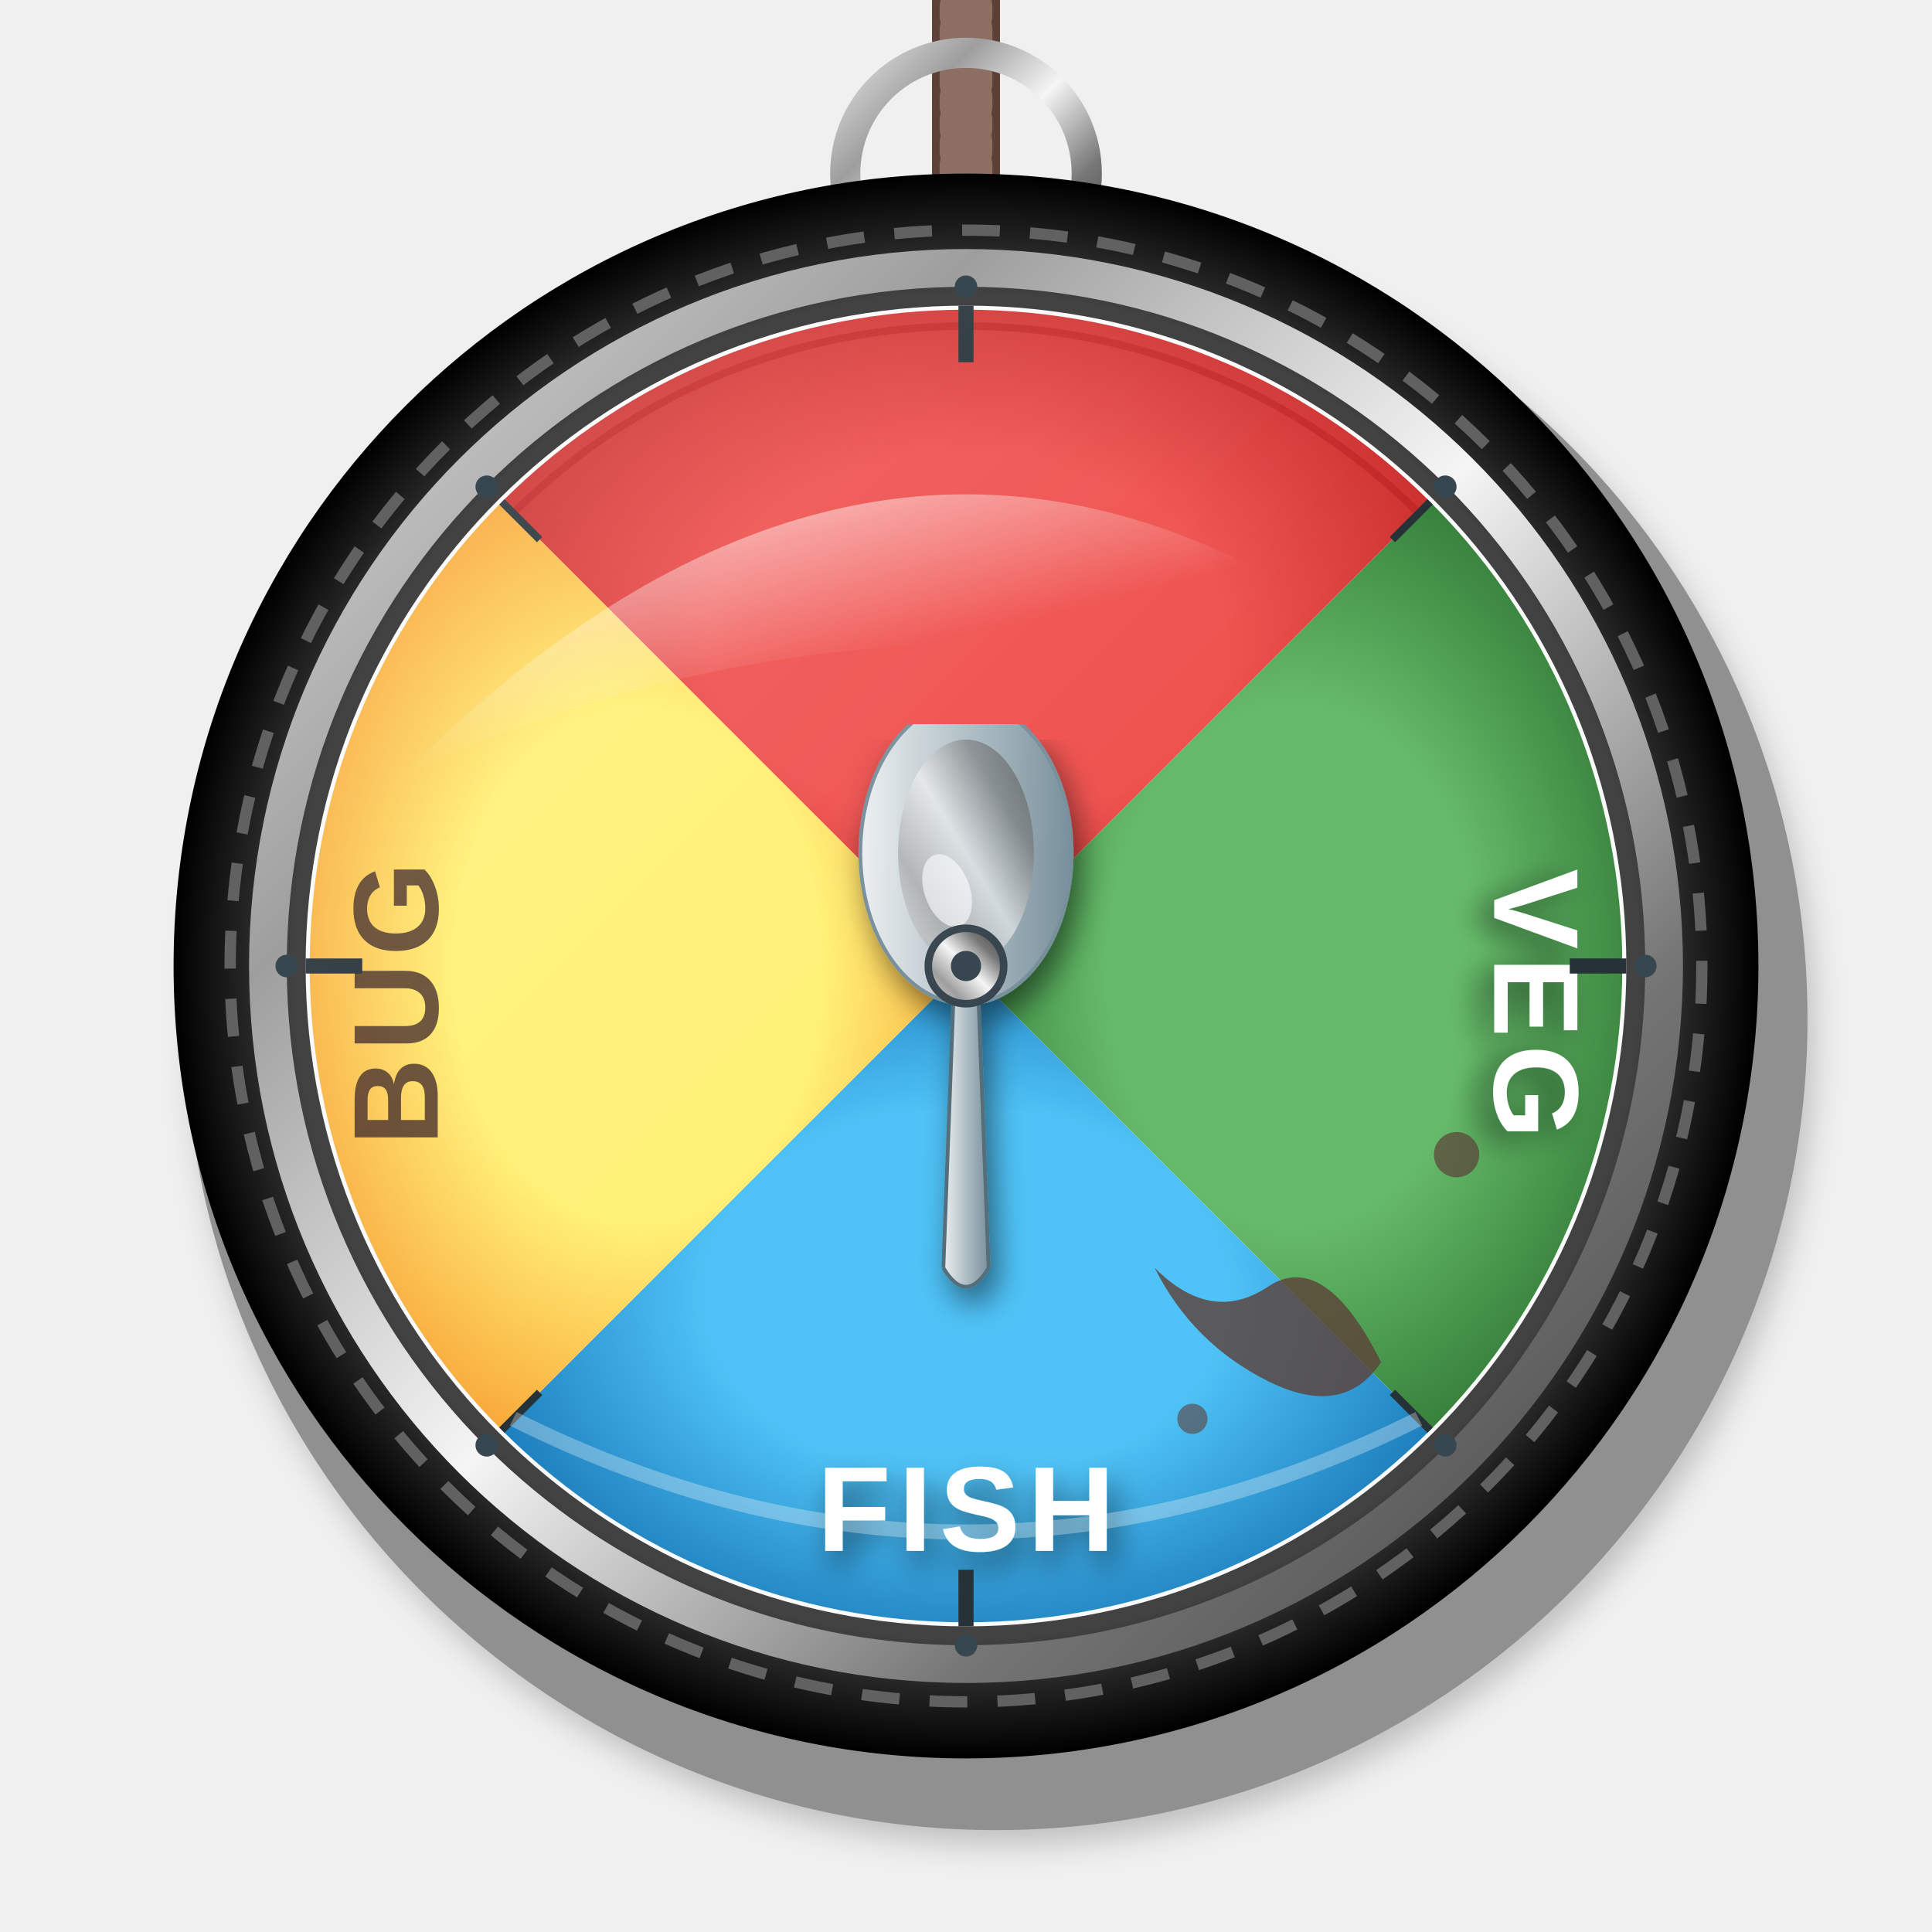
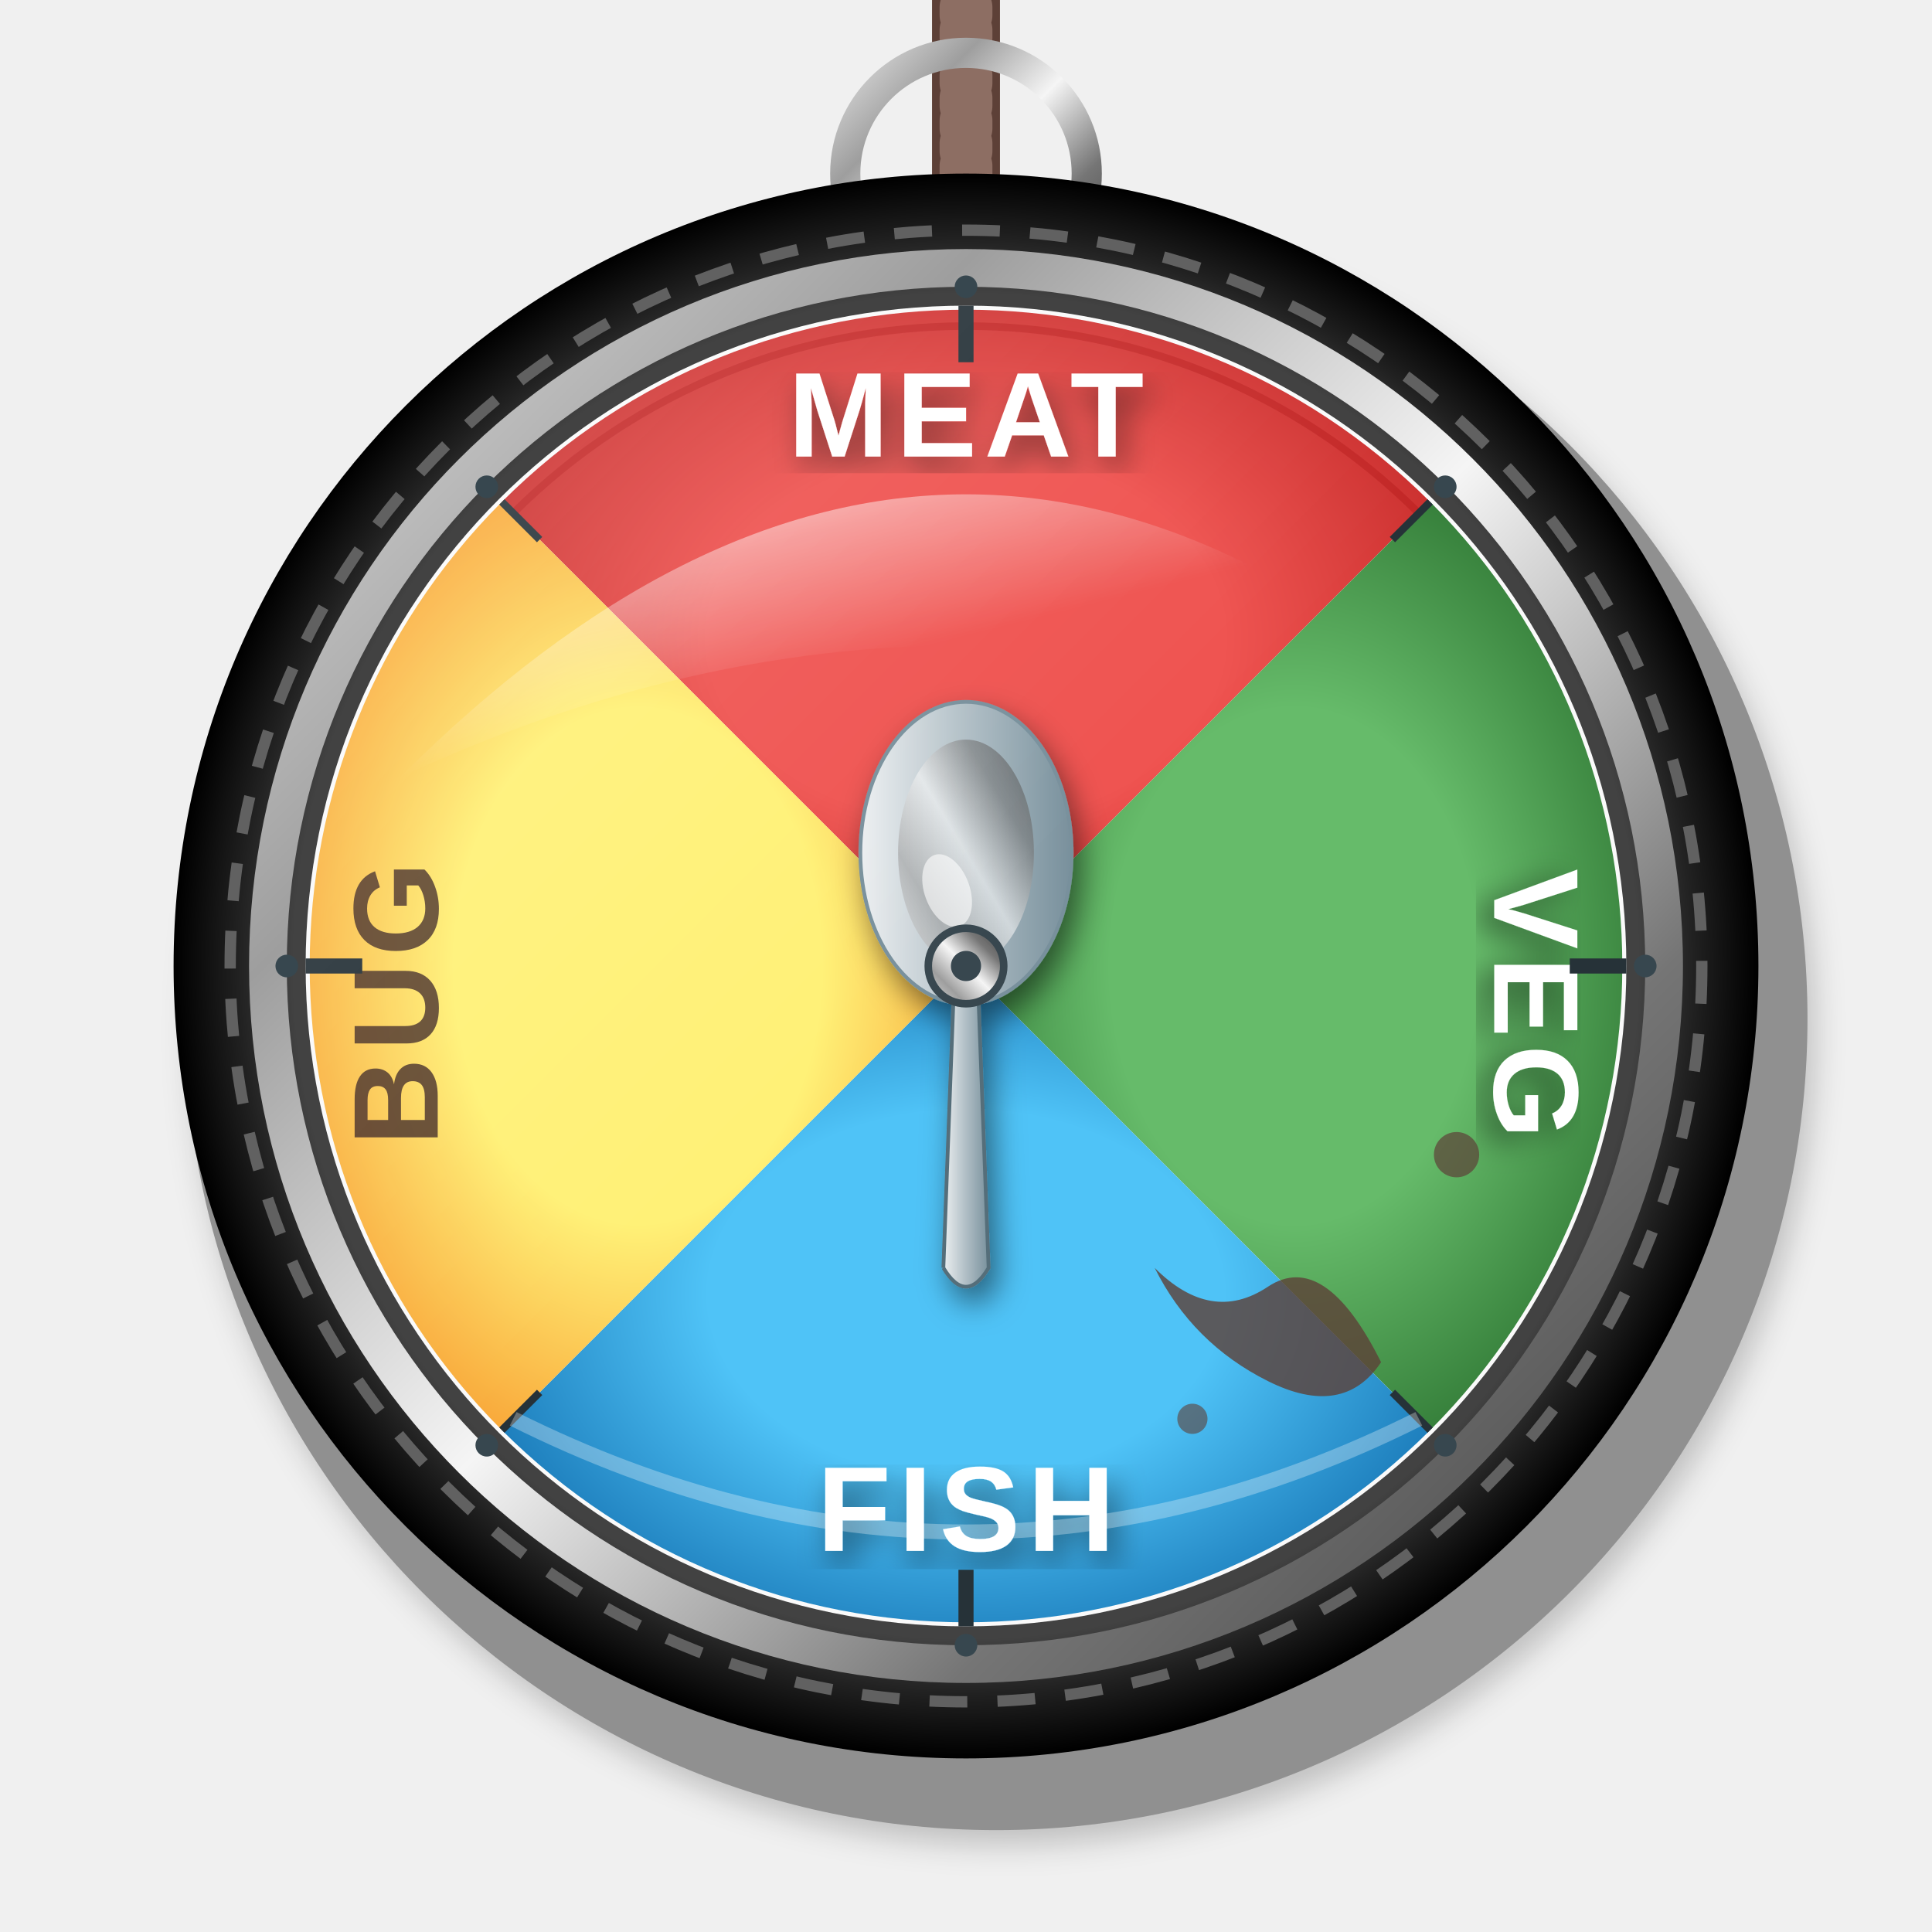
<svg xmlns="http://www.w3.org/2000/svg" viewBox="0 0 512 512">
  <defs>
    <linearGradient id="chromeGrad" x1="0%" y1="0%" x2="100%" y2="100%">
      <stop offset="0%" stop-color="#E0E0E0" />
      <stop offset="25%" stop-color="#9E9E9E" />
      <stop offset="50%" stop-color="#F5F5F5" />
      <stop offset="75%" stop-color="#757575" />
      <stop offset="100%" stop-color="#424242" />
    </linearGradient>
    <linearGradient id="silverSpoon" x1="0%" y1="0%" x2="0%" y2="100%">
      <stop offset="0%" stop-color="#ECEFF1" />
      <stop offset="50%" stop-color="#B0BEC5" />
      <stop offset="100%" stop-color="#78909C" />
    </linearGradient>
    <radialGradient id="meatGrad" cx="50%" cy="50%" r="70%">
      <stop offset="40%" stop-color="#EF5350" />
      <stop offset="100%" stop-color="#B71C1C" />
    </radialGradient>
    <radialGradient id="vegGrad" cx="50%" cy="50%" r="70%">
      <stop offset="40%" stop-color="#66BB6A" />
      <stop offset="100%" stop-color="#1B5E20" />
    </radialGradient>
    <radialGradient id="fishGrad" cx="50%" cy="50%" r="70%">
      <stop offset="40%" stop-color="#4FC3F7" />
      <stop offset="100%" stop-color="#01579B" />
    </radialGradient>
    <radialGradient id="bugGrad" cx="50%" cy="50%" r="70%">
      <stop offset="40%" stop-color="#FFF176" />
      <stop offset="100%" stop-color="#F57F17" />
    </radialGradient>
    <linearGradient id="glassGlare" x1="0%" y1="0%" x2="100%" y2="100%">
      <stop offset="0%" stop-color="#FFFFFF" stop-opacity="0.9" />
      <stop offset="25%" stop-color="#FFFFFF" stop-opacity="0.4" />
      <stop offset="50%" stop-color="#FFFFFF" stop-opacity="0" />
    </linearGradient>
    <radialGradient id="tireCase" cx="50%" cy="50%" r="50%">
      <stop offset="85%" stop-color="#424242" />
      <stop offset="92%" stop-color="#212121" />
      <stop offset="100%" stop-color="#000000" />
    </radialGradient>
-     <filter id="dropShadow" x="-64" y="-64" width="640" height="640" filterUnits="userSpaceOnUse">
-       <feGaussianBlur in="SourceAlpha" stdDeviation="4" result="blur" />
-       <feOffset in="blur" dx="2" dy="4" result="offsetblur" />
-       <feFlood flood-color="#000000" flood-opacity="0.5" result="shadowColor" />
-       <feComposite in="shadowColor" in2="offsetblur" operator="in" result="shadow" />
-       <feMerge>
-         <feMergeNode in="shadow" />
-         <feMergeNode in="SourceGraphic" />
-       </feMerge>
+     <filter id="dropShadow" x="-20%" y="-20%" width="140%" height="140%">
+       <feDropShadow dx="2" dy="4" stdDeviation="4" flood-color="#000000" flood-opacity="0.5" />
    </filter>
  </defs>
  <circle cx="264" cy="270" r="215" fill="#000" opacity="0.4" filter="url(#dropShadow)" />
  <g transform="translate(256, 256)">
    <g>
      <animateTransform attributeName="transform" type="translate" values="0,0; 0,2; 0.5,0.5; -0.5,1; 0,0" dur="0.25s" repeatCount="indefinite" />
      <animateTransform attributeName="transform" type="rotate" values="-1; 1; -1" dur="0.8s" repeatCount="indefinite" additive="sum" />
      <path d="M0,-210 L0,-280" stroke="#5D4037" stroke-width="18" stroke-linecap="round" />
      <path d="M0,-210 L0,-280" stroke="#8D6E63" stroke-width="14" stroke-dasharray="2,4" stroke-linecap="round" />
      <circle cx="0" cy="-210" r="32" fill="none" stroke="url(#chromeGrad)" stroke-width="8" />
      <circle cx="0" cy="0" r="210" fill="url(#tireCase)" />
      <circle cx="0" cy="0" r="195" fill="none" stroke="#616161" stroke-width="3" stroke-dasharray="10,8" />
      <circle cx="0" cy="0" r="185" fill="none" stroke="url(#chromeGrad)" stroke-width="10" />
      <g fill="#37474F">
        <circle cx="0" cy="-180" r="3" />
        <circle cx="180" cy="0" r="3" />
        <circle cx="0" cy="180" r="3" />
        <circle cx="-180" cy="0" r="3" />
        <circle cx="127" cy="-127" r="3" />
        <circle cx="127" cy="127" r="3" />
        <circle cx="-127" cy="127" r="3" />
        <circle cx="-127" cy="-127" r="3" />
      </g>
      <circle cx="0" cy="0" r="175" fill="#FAFAFA" />
      <g>
        <path d="M0,0 L-123,-123 A174,174 0 0 1 123,-123 Z" fill="url(#meatGrad)" />
        <path d="M-120,-120 A170,170 0 0 1 120,-120" fill="none" stroke="#B71C1C" stroke-width="2" opacity="0.5" />
        <text x="0" y="-135" font-family="Arial, sans-serif" font-weight="900" font-size="32" fill="#FFFFFF" text-anchor="middle" letter-spacing="2" filter="url(#dropShadow)">MEAT</text>
        <path d="M0,0 L123,-123 A174,174 0 0 1 123,123 Z" fill="url(#vegGrad)" />
        <text x="140" y="10" font-family="Arial, sans-serif" font-weight="900" font-size="32" fill="#FFFFFF" text-anchor="middle" transform="rotate(90 140 10)" letter-spacing="2" filter="url(#dropShadow)">VEG</text>
        <path d="M0,0 L123,123 A174,174 0 0 1 -123,123 Z" fill="url(#fishGrad)" />
        <text x="0" y="155" font-family="Arial, sans-serif" font-weight="900" font-size="32" fill="#FFFFFF" text-anchor="middle" letter-spacing="2" filter="url(#dropShadow)">FISH</text>
        <path d="M0,0 L-123,123 A174,174 0 0 1 -123,-123 Z" fill="url(#bugGrad)" />
        <text x="-140" y="10" font-family="Arial, sans-serif" font-weight="900" font-size="32" fill="#3E2723" text-anchor="middle" transform="rotate(-90 -140 10)" letter-spacing="2" opacity="0.8">BUG</text>
      </g>
      <g stroke="#263238" stroke-width="2">
        <line x1="0" y1="-175" x2="0" y2="-160" stroke-width="4" />
        <line x1="175" y1="0" x2="160" y2="0" stroke-width="4" />
        <line x1="0" y1="175" x2="0" y2="160" stroke-width="4" />
        <line x1="-175" y1="0" x2="-160" y2="0" stroke-width="4" />
        <line x1="123" y1="-123" x2="113" y2="-113" />
        <line x1="123" y1="123" x2="113" y2="113" />
        <line x1="-123" y1="123" x2="-113" y2="113" />
        <line x1="-123" y1="-123" x2="-113" y2="-113" />
      </g>
      <g filter="url(#dropShadow)">
        <animateTransform attributeName="transform" type="rotate" values="0; 720; 1080; 1440; 1460; 1430; 1440" dur="5s" repeatCount="indefinite" isAdditive="sum" />
        <g transform="rotate(-90)">
          <path d="M-80,-6 L0,-3 L0,3 L-80,6 Q-90,0 -80,-6" fill="url(#silverSpoon)" stroke="#546E7A" stroke-width="1" />
          <ellipse cx="30" cy="0" rx="40" ry="28" fill="url(#silverSpoon)" stroke="#78909C" stroke-width="1" />
          <ellipse cx="30" cy="0" rx="30" ry="18" fill="url(#chromeGrad)" opacity="0.6" />
          <ellipse cx="20" cy="-5" rx="10" ry="6" fill="#FFF" opacity="0.6" transform="rotate(-20 20 -5)" />
          <circle cx="0" cy="0" r="10" fill="url(#chromeGrad)" stroke="#37474F" stroke-width="2" />
          <circle cx="0" cy="0" r="4" fill="#37474F" />
        </g>
      </g>
      <path d="M-150,-50 Q0,-200 150,-50 Q0,-120 -150,-50" fill="url(#glassGlare)" />
      <path d="M-120,120 Q0,180 120,120" fill="none" stroke="#FFF" stroke-width="4" opacity="0.3" />
      <circle cx="0" cy="0" r="175" fill="url(#glassGlare)" opacity="0.2" />
      <path d="M50,80 Q65,95 80,85 T110,105 Q100,120 80,110 T50,80" fill="#5D4037" opacity="0.8" />
      <circle cx="130" cy="50" r="6" fill="#5D4037" opacity="0.7" />
      <circle cx="60" cy="120" r="4" fill="#5D4037" opacity="0.6" />
    </g>
  </g>
</svg>
